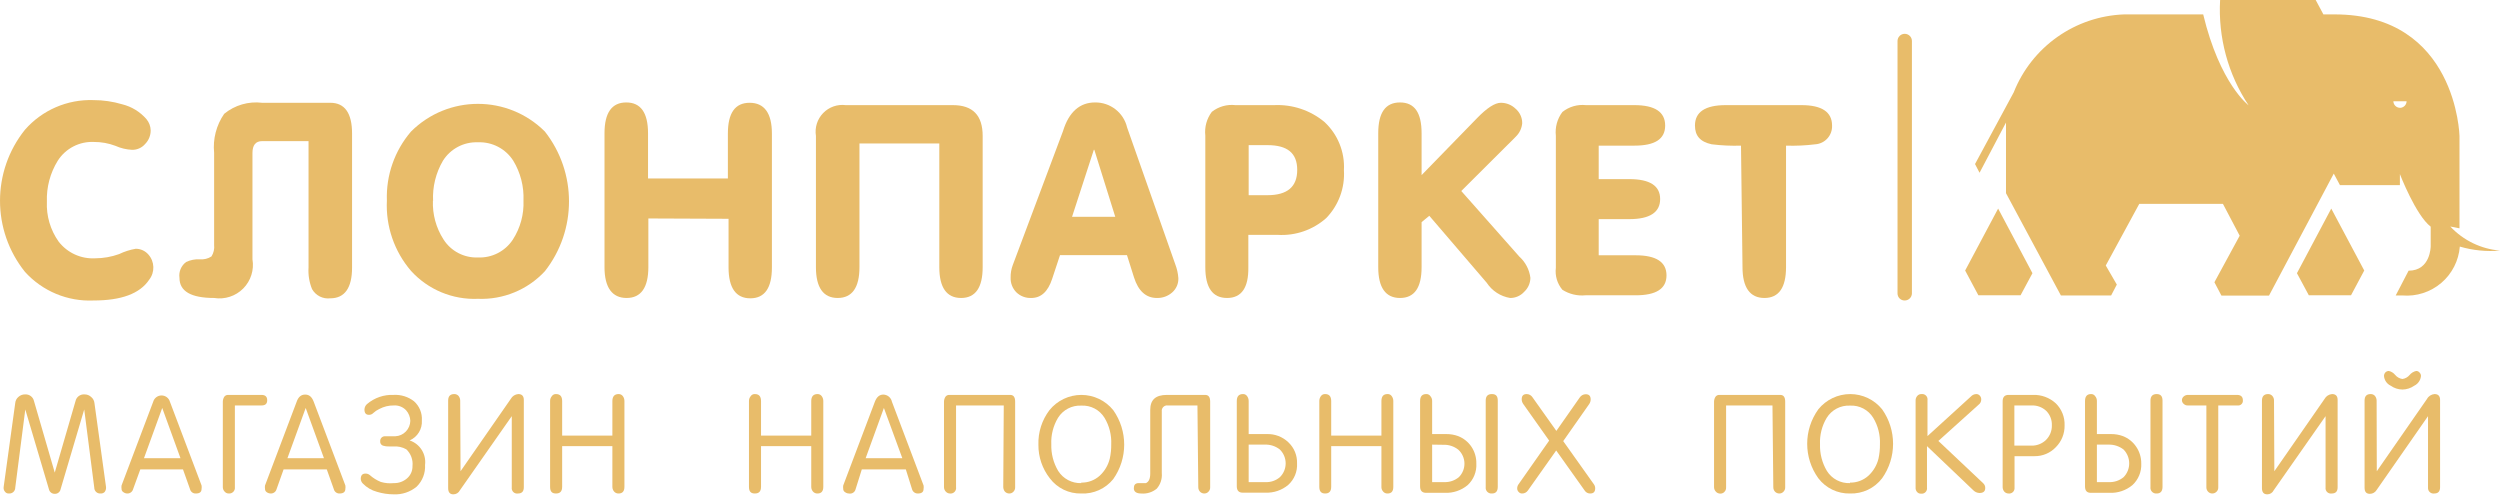
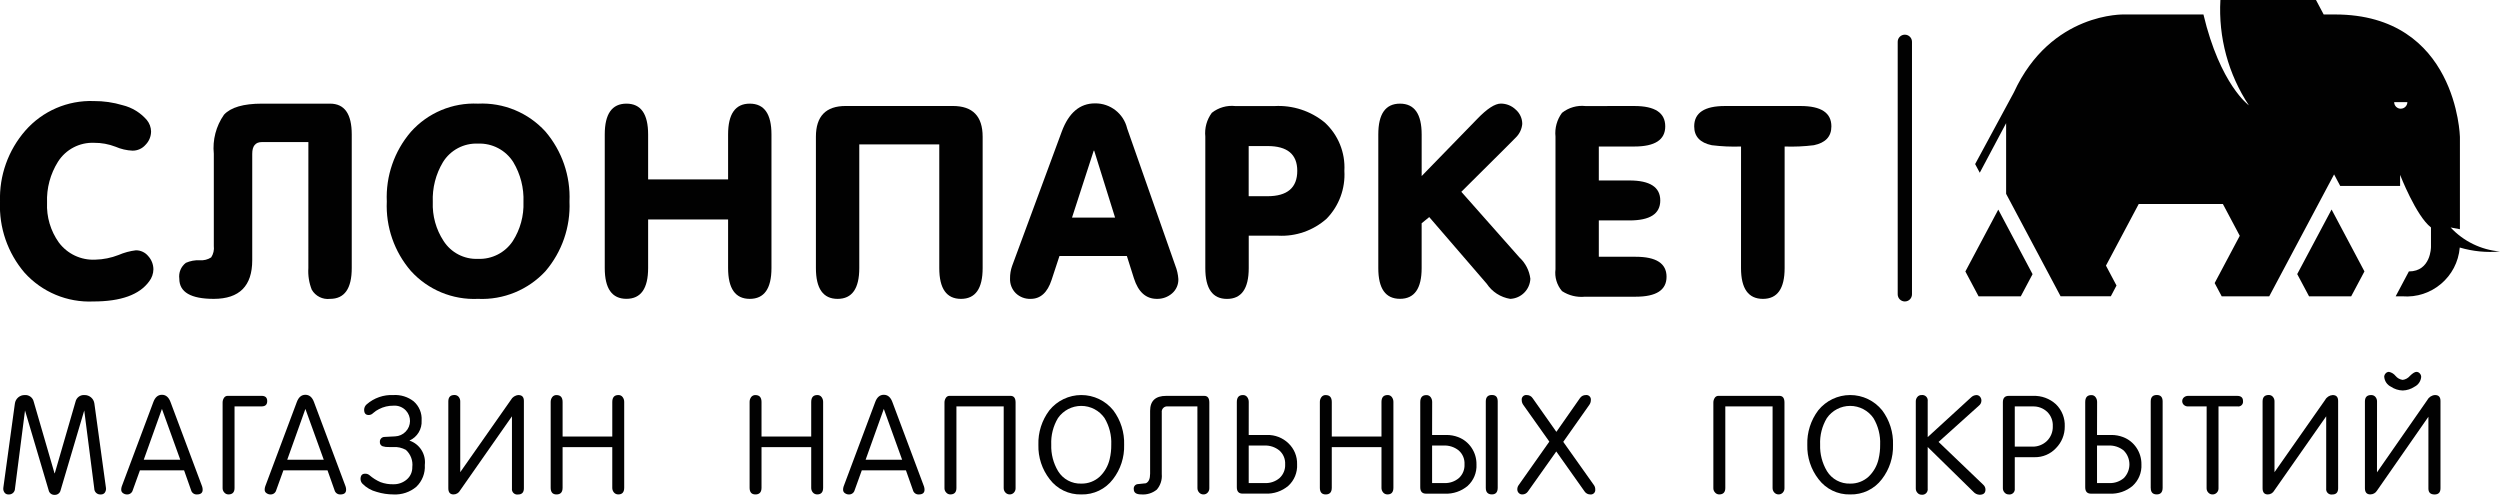
- <svg xmlns="http://www.w3.org/2000/svg" width="149.341" height="29.532" viewBox="0 0 149.341 29.532">
-   <g id="slonparket" transform="translate(-52.889 -56.14)">
-     <path id="Контур_1" data-name="Контур 1" d="M167.1,73.67a.43.43,0,0,1-.43.42h0a.42.42,0,0,1-.43-.42V58.59a.43.43,0,0,1,.43-.43h0a.43.43,0,0,1,.43.43Z" fill="#e8bc6a" />
-     <path id="Контур_2" data-name="Контур 2" d="M58.48,74.09a5.21,5.21,0,0,1-4.1-1.71,6.79,6.79,0,0,1,0-8.49,5.2,5.2,0,0,1,4.09-1.77,6,6,0,0,1,1.72.25,2.8,2.8,0,0,1,1.45.89,1.08,1.08,0,0,1,.25.67,1.15,1.15,0,0,1-.33.81,1,1,0,0,1-.78.35,2.75,2.75,0,0,1-1-.24,3.59,3.59,0,0,0-1.28-.23,2.43,2.43,0,0,0-2.16,1.12,4.36,4.36,0,0,0-.65,2.45,3.82,3.82,0,0,0,.7,2.38,2.58,2.58,0,0,0,2.19,1A4.23,4.23,0,0,0,60,71.32,3.77,3.77,0,0,1,61,71a1,1,0,0,1,.75.34,1.177,1.177,0,0,1,.05,1.51C61.24,73.69,60.12,74.09,58.48,74.09Z" fill="#e8bc6a" />
-     <path id="Контур_3" data-name="Контур 3" d="M71.32,64.57H68.55c-.39,0-.58.24-.58.71v6.35a2,2,0,0,1-2.29,2.31q-2.07,0-2.07-1.2a1,1,0,0,1,.4-.95,1.69,1.69,0,0,1,.82-.16,1.09,1.09,0,0,0,.69-.17,1.06,1.06,0,0,0,.16-.69v-5.5a3.49,3.49,0,0,1,.6-2.33,3,3,0,0,1,2.27-.66h4.07c.86,0,1.3.61,1.3,1.84v8c0,1.22-.44,1.84-1.3,1.84a1.1,1.1,0,0,1-1.09-.55,2.9,2.9,0,0,1-.21-1.29Z" fill="#e8bc6a" />
-     <path id="Контур_4" data-name="Контур 4" d="M76,68.12A6,6,0,0,1,77.44,64a5.66,5.66,0,0,1,8,0,6.76,6.76,0,0,1,0,8.34,5.17,5.17,0,0,1-4,1.65,5.11,5.11,0,0,1-4-1.67A6,6,0,0,1,76,68.12Zm2.75,0a4,4,0,0,0,.63,2.32,2.33,2.33,0,0,0,2.06,1.08,2.37,2.37,0,0,0,2.08-1.06,4,4,0,0,0,.64-2.34,4.25,4.25,0,0,0-.61-2.38,2.39,2.39,0,0,0-2.11-1.1,2.36,2.36,0,0,0-2.09,1.1,4.33,4.33,0,0,0-.59,2.41Z" fill="#e8bc6a" />
-     <path id="Контур_5" data-name="Контур 5" d="M91.62,69.19v2.9c0,1.23-.44,1.85-1.3,1.85S89,73.32,89,72.1v-8c0-1.23.44-1.84,1.3-1.84s1.3.61,1.3,1.84v2.7h4.77V64.12c0-1.23.43-1.84,1.3-1.84S99,62.89,99,64.12v8c0,1.22-.43,1.84-1.29,1.84s-1.3-.62-1.3-1.85v-2.9Z" fill="#e8bc6a" />
-     <path id="Контур_6" data-name="Контур 6" d="M104.23,64.71V72.1c0,1.22-.44,1.84-1.3,1.84s-1.3-.62-1.3-1.84V64.26a1.6,1.6,0,0,1,1.78-1.84h6.4c1.19,0,1.78.61,1.78,1.84V72.1c0,1.22-.43,1.84-1.29,1.84s-1.3-.62-1.3-1.84V64.71Z" fill="#e8bc6a" />
-     <path id="Контур_7" data-name="Контур 7" d="M118.3,62.26a1.94,1.94,0,0,1,1.92,1.5l2.88,8.18a2.86,2.86,0,0,1,.18.81,1.08,1.08,0,0,1-.37.86,1.32,1.32,0,0,1-.91.33c-.65,0-1.11-.41-1.37-1.23l-.42-1.33h-4l-.47,1.42c-.25.76-.66,1.14-1.25,1.14a1.21,1.21,0,0,1-.89-.34,1.19,1.19,0,0,1-.34-.88,2,2,0,0,1,.13-.75l3-8C116.74,62.82,117.4,62.26,118.3,62.26Zm-.07,2.83-1.3,4h2.58l-1.25-4Z" fill="#e8bc6a" />
-     <path id="Контур_8" data-name="Контур 8" d="M126.19,73.94c-.87,0-1.3-.62-1.3-1.84V64.24a2,2,0,0,1,.39-1.42,1.93,1.93,0,0,1,1.41-.4H129a4.38,4.38,0,0,1,3,1,3.65,3.65,0,0,1,1.17,2.89,3.77,3.77,0,0,1-1.06,2.86,4,4,0,0,1-2.9,1h-1.75V72.1C127.48,73.33,127.05,73.94,126.19,73.94Zm1.29-6.14h1.12c1.19,0,1.78-.5,1.78-1.51s-.59-1.48-1.78-1.48h-1.12Z" fill="#e8bc6a" />
-     <path id="Контур_9" data-name="Контур 9" d="M135.22,72.1v-8c0-1.23.43-1.84,1.3-1.84s1.29.61,1.29,1.84v2.5l3.31-3.4c.59-.61,1.07-.92,1.42-.92a1.26,1.26,0,0,1,.89.36,1.12,1.12,0,0,1,.39.86,1.26,1.26,0,0,1-.37.79s-.23.24-.66.66l-2.61,2.6,3.47,3.92a2.05,2.05,0,0,1,.66,1.27,1.16,1.16,0,0,1-.37.83,1.12,1.12,0,0,1-.84.37,2.07,2.07,0,0,1-1.4-.91l-3.43-4-.46.38V72.1c0,1.23-.43,1.84-1.29,1.84S135.22,73.32,135.22,72.1Z" fill="#e8bc6a" />
-     <path id="Контур_10" data-name="Контур 10" d="M150.52,62.42c1.23,0,1.84.41,1.84,1.22s-.61,1.2-1.84,1.2h-2.13v2h1.83c1.23,0,1.84.4,1.84,1.19s-.61,1.2-1.84,1.2h-1.83v2.16h2.21c1.22,0,1.84.4,1.84,1.2s-.62,1.19-1.84,1.19h-3a2.18,2.18,0,0,1-1.38-.33,1.71,1.71,0,0,1-.39-1.31V64.25a2,2,0,0,1,.39-1.42,1.93,1.93,0,0,1,1.41-.41Z" fill="#e8bc6a" />
-     <path id="Контур_11" data-name="Контур 11" d="M156.89,64.84a11.3,11.3,0,0,1-1.75-.08c-.7-.15-1-.52-1-1.12,0-.81.61-1.22,1.84-1.22h4.52c1.22,0,1.83.41,1.83,1.22a1.077,1.077,0,0,1-1,1.12,11.3,11.3,0,0,1-1.75.08V72.1c0,1.22-.43,1.84-1.29,1.84s-1.31-.62-1.31-1.84Z" fill="#e8bc6a" />
-     <path id="Контур_12" data-name="Контур 12" d="M170.28,72.3l.79,1.48h2.52l.71-1.32-2.05-3.86Z" fill="#e8bc6a" />
-     <path id="Контур_13" data-name="Контур 13" d="M190.1,72.46l.71,1.32h2.52l.79-1.48-1.97-3.7Z" fill="#e8bc6a" />
-     <path id="Контур_14" data-name="Контур 14" d="M199.26,69.67l.55.11V64.26S199.65,57,192.35,57h-.67l-.46-.86h-5.71a10.35,10.35,0,0,0,1.7,6.29S185.5,61.16,184.5,57h-4.72a7.39,7.39,0,0,0-6.6,4.66l-2.31,4.28.27.52,1.58-3v4.22L176,73.79h3l.34-.65L178.68,72l2-3.68h5l1,1.9L185.17,73l.42.8h2.84l3.87-7.29.37.69h3.58v-.66s.95,2.46,1.84,3.14v1.17s0,1.46-1.32,1.46L196,73.79h.4a3.18,3.18,0,0,0,3.43-2.92,6.55,6.55,0,0,0,2.4.24,4.6,4.6,0,0,1-2.97-1.44Zm-3-7.09a.4.4,0,0,1-.4-.39h.79a.4.4,0,0,1-.36.39Z" fill="#e8bc6a" />
-     <path id="Контур_15" data-name="Контур 15" d="M56.17,85.64a.35.35,0,0,1-.36-.28L54.4,80.6l-.6,4.67a.35.35,0,0,1-.38.35.27.27,0,0,1-.22-.09.36.36,0,0,1-.09-.32l.69-5a.53.53,0,0,1,.19-.36.57.57,0,0,1,.4-.15.51.51,0,0,1,.53.4l1.24,4.27h0L57.4,80.1a.51.51,0,0,1,.54-.4.56.56,0,0,1,.39.15.54.54,0,0,1,.2.36l.69,5a.42.42,0,0,1-.08.32.31.31,0,0,1-.24.09.35.35,0,0,1-.38-.35l-.6-4.67-1.41,4.76a.34.34,0,0,1-.34.28Z" fill="#e8bc6a" />
-     <path id="Контур_16" data-name="Контур 16" d="M60.49,85.62a.4.4,0,0,1-.23-.08.22.22,0,0,1-.11-.2.6.6,0,0,1,0-.2l1.89-5a.52.52,0,0,1,1,0l1.89,5a.6.6,0,0,1,0,.2c0,.19-.11.28-.34.28a.34.34,0,0,1-.35-.26l-.42-1.18H61.27l-.43,1.18A.35.35,0,0,1,60.49,85.62Zm2.09-5.11-1.09,3h2.18Z" fill="#e8bc6a" />
-     <path id="Контур_17" data-name="Контур 17" d="M66.92,80.36v4.88a.34.34,0,0,1-.37.38.32.32,0,0,1-.24-.11.38.38,0,0,1-.11-.26V80.13a.57.57,0,0,1,.08-.28.27.27,0,0,1,.23-.12h2c.23,0,.34.11.34.32s-.11.31-.34.31Z" fill="#e8bc6a" />
-     <path id="Контур_18" data-name="Контур 18" d="M69.06,85.62a.43.43,0,0,1-.24-.08.23.23,0,0,1-.1-.2.6.6,0,0,1,0-.2l1.89-5c.1-.29.27-.43.51-.43s.4.14.51.43l1.89,5a.6.6,0,0,1,0,.2c0,.19-.12.28-.35.28a.34.34,0,0,1-.34-.26l-.42-1.18H69.83l-.42,1.18A.35.35,0,0,1,69.06,85.62Zm2.09-5.11-1.09,3h2.18Z" fill="#e8bc6a" />
-     <path id="Контур_19" data-name="Контур 19" d="M76.41,85a1.16,1.16,0,0,0,.79-.28.94.94,0,0,0,.33-.74,1.2,1.2,0,0,0-.37-1,1.37,1.37,0,0,0-.78-.17h-.24a1.07,1.07,0,0,1-.38-.05.25.25,0,0,1-.16-.26.28.28,0,0,1,.28-.3h.63a.92.92,0,0,0,.62-.28.94.94,0,0,0,.27-.64,1,1,0,0,0-.25-.63.93.93,0,0,0-.74-.29,1.79,1.79,0,0,0-.86.21,1.4,1.4,0,0,0-.36.24.34.34,0,0,1-.26.11c-.18,0-.27-.1-.27-.32a.45.45,0,0,1,.15-.32,2.3,2.3,0,0,1,1.6-.55,1.81,1.81,0,0,1,1.21.38,1.41,1.41,0,0,1,.47,1.14,1.22,1.22,0,0,1-.73,1.2,1.36,1.36,0,0,1,.92,1.46,1.68,1.68,0,0,1-.5,1.3,2,2,0,0,1-1.37.46,3.46,3.46,0,0,1-1-.15,1.83,1.83,0,0,1-.85-.5.41.41,0,0,1-.12-.27c0-.21.09-.32.28-.32a.39.39,0,0,1,.26.09,2.25,2.25,0,0,0,.66.41A2,2,0,0,0,76.41,85Z" fill="#e8bc6a" />
-     <path id="Контур_20" data-name="Контур 20" d="M80.4,84.29l3-4.32a.56.56,0,0,1,.45-.29c.22,0,.33.12.33.35v5.22c0,.25-.12.37-.35.37a.32.32,0,0,1-.37-.36V81l-3.1,4.43a.43.43,0,0,1-.39.24c-.2,0-.31-.12-.31-.37V80.07c0-.26.12-.39.37-.39a.33.33,0,0,1,.25.11.45.45,0,0,1,.1.28Z" fill="#e8bc6a" />
-     <path id="Контур_21" data-name="Контур 21" d="M89.47,82.16V80.1c0-.28.13-.42.37-.42a.3.3,0,0,1,.26.13.48.48,0,0,1,.09.29v5.12c0,.27-.12.4-.35.4a.34.34,0,0,1-.27-.12.43.43,0,0,1-.1-.28V82.79h-3v2.43c0,.27-.12.4-.37.4s-.35-.13-.35-.4V80.1a.43.43,0,0,1,.1-.29.28.28,0,0,1,.25-.13c.25,0,.37.14.37.42v2.06Z" fill="#e8bc6a" />
-     <path id="Контур_22" data-name="Контур 22" d="M101.35,82.16V80.1c0-.28.13-.42.37-.42a.3.3,0,0,1,.26.13.48.48,0,0,1,.09.29v5.12c0,.27-.12.4-.35.4a.34.34,0,0,1-.27-.12.43.43,0,0,1-.1-.28V82.79h-3v2.43c0,.27-.12.4-.37.4s-.35-.13-.35-.4V80.1a.43.43,0,0,1,.1-.29.28.28,0,0,1,.25-.13c.25,0,.37.14.37.42v2.06Z" fill="#e8bc6a" />
-     <path id="Контур_23" data-name="Контур 23" d="M103.6,85.62a.4.4,0,0,1-.23-.08.22.22,0,0,1-.11-.2.6.6,0,0,1,0-.2l1.89-5c.11-.29.28-.43.51-.43a.539.539,0,0,1,.51.43l1.89,5a.6.6,0,0,1,0,.2c0,.19-.11.28-.34.28a.35.35,0,0,1-.35-.26L107,84.18h-2.63L104,85.36A.34.34,0,0,1,103.6,85.62Zm2.09-5.11-1.09,3h2.19Z" fill="#e8bc6a" />
-     <path id="Контур_24" data-name="Контур 24" d="M112.85,80.36H110v4.88a.33.33,0,0,1-.37.38.34.34,0,0,1-.24-.11.38.38,0,0,1-.11-.26V80.13a.57.57,0,0,1,.08-.28.27.27,0,0,1,.23-.12h3.64c.2,0,.3.13.3.4v5.12a.35.35,0,0,1-.1.26.33.33,0,0,1-.25.11.36.36,0,0,1-.26-.11.45.45,0,0,1-.1-.27Z" fill="#e8bc6a" />
-     <path id="Контур_25" data-name="Контур 25" d="M117.48,85.62a2.28,2.28,0,0,1-1.88-.91,3.2,3.2,0,0,1-.68-2,3.25,3.25,0,0,1,.66-2.07,2.45,2.45,0,0,1,3.81,0,3.57,3.57,0,0,1,0,4.12A2.32,2.32,0,0,1,117.48,85.62Zm0-.65a1.6,1.6,0,0,0,1.11-.42,2.05,2.05,0,0,0,.59-1,3.75,3.75,0,0,0,.09-.87,2.83,2.83,0,0,0-.4-1.58,1.53,1.53,0,0,0-1.39-.73,1.55,1.55,0,0,0-1.39.73,2.83,2.83,0,0,0-.4,1.58,2.94,2.94,0,0,0,.41,1.59,1.57,1.57,0,0,0,1.38.73Z" fill="#e8bc6a" />
-     <path id="Контур_26" data-name="Контур 26" d="M124.42,80.36h-1.77a.32.32,0,0,0-.36.36V84.4a1.24,1.24,0,0,1-.3.93,1.28,1.28,0,0,1-.93.29c-.29,0-.44-.11-.44-.31s.08-.29.25-.31h.47c.17-.07.26-.26.26-.57v-3.8c0-.6.31-.9,1-.9h2.28c.2,0,.3.13.3.4v5.12a.35.35,0,0,1-.1.26.33.33,0,0,1-.25.11.36.36,0,0,1-.26-.11.39.39,0,0,1-.1-.27Z" fill="#e8bc6a" />
-     <path id="Контур_27" data-name="Контур 27" d="M127.48,82.07h1.09a1.77,1.77,0,0,1,1.28.49,1.65,1.65,0,0,1,.52,1.26,1.61,1.61,0,0,1-.53,1.29,2,2,0,0,1-1.36.46h-1.36c-.23,0-.35-.13-.35-.38V80.1c0-.28.12-.42.37-.42a.28.28,0,0,1,.25.13.48.48,0,0,1,.09.29Zm0,.63v2.24h1a1.24,1.24,0,0,0,.87-.3,1.159,1.159,0,0,0-.01-1.65,1.36,1.36,0,0,0-.89-.29Z" fill="#e8bc6a" />
-     <path id="Контур_28" data-name="Контур 28" d="M135.41,82.16V80.1q0-.42.36-.42a.28.28,0,0,1,.26.13.48.48,0,0,1,.09.29v5.12c0,.27-.11.4-.35.4a.32.32,0,0,1-.26-.12.39.39,0,0,1-.1-.28V82.79h-3v2.43c0,.27-.12.4-.36.4s-.35-.13-.35-.4V80.1a.48.48,0,0,1,.09-.29.29.29,0,0,1,.26-.13q.36,0,.36.42v2.06Z" fill="#e8bc6a" />
-     <path id="Контур_29" data-name="Контур 29" d="M138.44,82.07h.85a2,2,0,0,1,.7.12,1.7,1.7,0,0,1,.8.64,1.74,1.74,0,0,1,.29,1,1.63,1.63,0,0,1-.52,1.29,2,2,0,0,1-1.36.46h-1.12c-.24,0-.36-.13-.36-.38V80.1c0-.28.12-.42.37-.42a.28.28,0,0,1,.25.13.43.43,0,0,1,.1.29Zm0,.63v2.24h.72a1.29,1.29,0,0,0,.88-.3A1.136,1.136,0,0,0,140,83a1.36,1.36,0,0,0-.89-.29Zm3.2,2.53V80.07c0-.26.12-.39.37-.39s.35.13.35.39v5.15c0,.27-.12.4-.35.4a.343.343,0,0,1-.37-.39Z" fill="#e8bc6a" />
-     <path id="Контур_30" data-name="Контур 30" d="M148.18,85.31c0,.21-.1.31-.3.31a.38.38,0,0,1-.33-.18l-1.7-2.39-1.69,2.39a.41.41,0,0,1-.34.18.26.26,0,0,1-.21-.09.29.29,0,0,1-.09-.22.41.41,0,0,1,.08-.24l1.83-2.61-1.55-2.19a.49.49,0,0,1-.09-.28c0-.21.1-.31.3-.31a.42.42,0,0,1,.35.2l1.42,2,1.4-2a.43.43,0,0,1,.35-.19c.2,0,.3.1.3.31a.49.49,0,0,1-.09.28l-1.55,2.21,1.84,2.59A.4.4,0,0,1,148.18,85.31Z" fill="#e8bc6a" />
-     <path id="Контур_31" data-name="Контур 31" d="M158.77,80.36H156v4.88a.35.35,0,0,1-.61.27.38.38,0,0,1-.11-.26V80.13a.57.57,0,0,1,.08-.28.27.27,0,0,1,.23-.12h3.64c.2,0,.3.13.3.4v5.12a.35.35,0,0,1-.1.26.33.33,0,0,1-.25.11.36.36,0,0,1-.26-.11.39.39,0,0,1-.1-.27Z" fill="#e8bc6a" />
-     <path id="Контур_32" data-name="Контур 32" d="M163.4,85.62a2.31,2.31,0,0,1-1.89-.91,3.52,3.52,0,0,1,0-4.12,2.45,2.45,0,0,1,3.81,0,3.57,3.57,0,0,1,0,4.12,2.32,2.32,0,0,1-1.92.91Zm0-.65a1.6,1.6,0,0,0,1.11-.42,2.05,2.05,0,0,0,.59-1,3.751,3.751,0,0,0,.09-.87,2.83,2.83,0,0,0-.4-1.58,1.53,1.53,0,0,0-1.39-.73,1.55,1.55,0,0,0-1.39.73,2.83,2.83,0,0,0-.4,1.58,2.94,2.94,0,0,0,.41,1.59,1.55,1.55,0,0,0,1.38.73Z" fill="#e8bc6a" />
-     <path id="Контур_33" data-name="Контур 33" d="M167.32,85.26V80.07a.4.4,0,0,1,.1-.28.31.31,0,0,1,.25-.11.32.32,0,0,1,.36.37v2.14l2.59-2.36a.45.45,0,0,1,.32-.15.27.27,0,0,1,.22.1.32.32,0,0,1,.08.23.37.37,0,0,1-.15.3l-2.41,2.17L171.35,85a.37.37,0,0,1,.13.29c0,.2-.11.3-.35.3a.55.55,0,0,1-.37-.17L168,82.79v2.47a.32.32,0,0,1-.36.37.29.29,0,0,1-.24-.11.36.36,0,0,1-.08-.26Z" fill="#e8bc6a" />
-     <path id="Контур_34" data-name="Контур 34" d="M176.22,81.55a1.79,1.79,0,0,1-.52,1.3,1.72,1.72,0,0,1-1.28.54h-1.19v1.88a.32.32,0,0,1-.36.35.34.34,0,0,1-.25-.11.42.42,0,0,1-.1-.26V80.11c0-.25.12-.38.35-.38h1.46a1.92,1.92,0,0,1,1.36.5,1.75,1.75,0,0,1,.53,1.32Zm-3-1.19v2.4h1a1.21,1.21,0,0,0,.89-.34,1.19,1.19,0,0,0,.35-.88,1.16,1.16,0,0,0-.34-.86,1.21,1.21,0,0,0-.87-.32Z" fill="#e8bc6a" />
-     <path id="Контур_35" data-name="Контур 35" d="M178.15,82.07H179a2,2,0,0,1,.7.12,1.7,1.7,0,0,1,.8.64,1.75,1.75,0,0,1,.3,1,1.64,1.64,0,0,1-.53,1.29,2,2,0,0,1-1.36.46h-1.12c-.24,0-.35-.13-.35-.38V80.1q0-.42.36-.42a.28.28,0,0,1,.25.13.43.43,0,0,1,.1.29Zm0,.63v2.24h.72a1.29,1.29,0,0,0,.88-.3,1.183,1.183,0,0,0-.01-1.65,1.41,1.41,0,0,0-.9-.29Zm3.2,2.53V80.07c0-.26.13-.39.37-.39s.35.13.35.39v5.15c0,.27-.12.4-.35.4a.343.343,0,0,1-.37-.39Z" fill="#e8bc6a" />
-     <path id="Контур_36" data-name="Контур 36" d="M184.69,80.36h-1.12a.32.32,0,0,1-.23-.09.285.285,0,0,1,0-.45.37.37,0,0,1,.25-.09h2.93c.23,0,.35.11.35.32a.28.28,0,0,1-.32.31H185.4v4.89a.34.34,0,0,1-.1.26.36.36,0,0,1-.26.11.34.34,0,0,1-.25-.11.37.37,0,0,1-.1-.26Z" fill="#e8bc6a" />
-     <path id="Контур_37" data-name="Контур 37" d="M188.75,84.29l3-4.32a.56.56,0,0,1,.45-.29c.22,0,.33.12.33.35v5.22c0,.25-.12.37-.35.37a.32.32,0,0,1-.37-.36V81l-3.1,4.43a.42.42,0,0,1-.38.24c-.21,0-.32-.12-.32-.37V80.07c0-.26.13-.39.37-.39a.33.33,0,0,1,.25.11.4.4,0,0,1,.1.28Z" fill="#e8bc6a" />
-     <path id="Контур_38" data-name="Контур 38" d="M194.87,84.29h0l3-4.32a.56.56,0,0,1,.45-.29c.22,0,.33.12.33.35v5.22c0,.25-.12.37-.35.37a.327.327,0,0,1-.37-.35V81l-3.07,4.41a.47.47,0,0,1-.4.23c-.22,0-.32-.12-.32-.37v-5.2q0-.39.36-.39a.33.33,0,0,1,.26.11.45.45,0,0,1,.1.28Zm.43-5.69a.32.32,0,0,1,.08-.21.29.29,0,0,1,.21-.09.67.67,0,0,1,.38.24.7.7,0,0,0,.43.24.68.68,0,0,0,.43-.24.72.72,0,0,1,.39-.24.25.25,0,0,1,.2.09.29.29,0,0,1,.09.21.72.72,0,0,1-.4.58,1.27,1.27,0,0,1-.71.23,1.24,1.24,0,0,1-.7-.23A.7.7,0,0,1,195.3,78.6Z" fill="#e8bc6a" />
+ <svg xmlns="http://www.w3.org/2000/svg" width="242.098" height="47.922" viewBox="0 0 242.098 47.922">
+   <g transform="translate(-52.908 -56.089)">
+     <g transform="translate(52.908 56.089)">
+       <path d="M167.625,83.306a.689.689,0,0,1-.692.689h0a.689.689,0,0,1-.691-.689V58.851a.689.689,0,0,1,.691-.691h0a.69.69,0,0,1,.692.691Z" transform="translate(17.53 -54.802)" fill="#010101" />
+       <g transform="translate(0 9.786)">
+         <path d="M61.945,81.532a8.458,8.458,0,0,1-6.656-2.781,9.935,9.935,0,0,1-2.38-6.887,9.968,9.968,0,0,1,2.457-6.883,8.417,8.417,0,0,1,6.629-2.857,9.5,9.5,0,0,1,2.784.4,4.5,4.5,0,0,1,2.354,1.443,1.8,1.8,0,0,1,.405,1.09,1.847,1.847,0,0,1-.533,1.3,1.649,1.649,0,0,1-1.262.571,4.634,4.634,0,0,1-1.647-.381,5.632,5.632,0,0,0-2.074-.379,3.95,3.95,0,0,0-3.494,1.824,6.947,6.947,0,0,0-1.064,3.973A6.171,6.171,0,0,0,58.6,75.813a4.145,4.145,0,0,0,3.543,1.67,6.6,6.6,0,0,0,2.251-.454,6.125,6.125,0,0,1,1.67-.452,1.531,1.531,0,0,1,1.2.563,1.926,1.926,0,0,1,.5,1.281,1.954,1.954,0,0,1-.409,1.164Q65.943,81.533,61.945,81.532Z" transform="translate(-52.908 -62.124)" fill="#010101" />
+         <path d="M76.117,66h-4.5q-.939,0-.937,1.142V77.443q0,3.736-3.72,3.741-3.34,0-3.342-1.949a1.655,1.655,0,0,1,.634-1.54,2.983,2.983,0,0,1,1.341-.251,1.76,1.76,0,0,0,1.112-.277,1.662,1.662,0,0,0,.255-1.112V67.132a5.611,5.611,0,0,1,.984-3.78q.99-1.073,3.673-1.073h6.6q2.1,0,2.1,2.982V78.2q0,2.984-2.1,2.984a1.8,1.8,0,0,1-1.771-.885,4.857,4.857,0,0,1-.331-2.1Z" transform="translate(-46.254 -62.028)" fill="#010101" />
+         <path d="M76.008,71.755a9.711,9.711,0,0,1,2.33-6.744,8.2,8.2,0,0,1,6.5-2.732,8.29,8.29,0,0,1,6.53,2.7A9.775,9.775,0,0,1,93.7,71.755a9.753,9.753,0,0,1-2.328,6.75,8.38,8.38,0,0,1-6.53,2.679,8.257,8.257,0,0,1-6.5-2.7A9.641,9.641,0,0,1,76.008,71.755Zm4.454.05A6.417,6.417,0,0,0,81.5,75.567a3.769,3.769,0,0,0,3.339,1.743,3.859,3.859,0,0,0,3.368-1.717,6.565,6.565,0,0,0,1.036-3.788,6.983,6.983,0,0,0-.986-3.864,3.86,3.86,0,0,0-3.418-1.792,3.794,3.794,0,0,0-3.391,1.792A6.956,6.956,0,0,0,80.462,71.805Z" transform="translate(-38.551 -62.028)" fill="#010101" />
+         <path d="M93.225,73.492v4.7q0,2.987-2.1,2.988t-2.1-2.984V65.261q0-2.982,2.1-2.982t2.1,2.988v4.349h7.744V65.267q0-2.989,2.1-2.988t2.1,2.982V78.2q0,2.984-2.1,2.984t-2.1-2.988v-4.7Z" transform="translate(-30.461 -62.028)" fill="#010101" />
+         <path d="M105.836,66.14V78.113q0,2.984-2.1,2.984t-2.1-2.984V65.4q0-2.984,2.885-2.982H114.9q2.885,0,2.883,2.982V78.113q0,2.984-2.1,2.984t-2.1-2.984V66.14Z" transform="translate(-22.624 -61.94)" fill="#010101" />
+         <path d="M121.457,62.263a3.153,3.153,0,0,1,3.112,2.427l4.659,13.269a4.31,4.31,0,0,1,.3,1.313,1.755,1.755,0,0,1-.606,1.39,2.164,2.164,0,0,1-1.471.532q-1.593,0-2.225-1.99l-.684-2.161h-6.528l-.762,2.314c-.4,1.227-1.078,1.837-2.022,1.837a1.975,1.975,0,0,1-1.443-.545,1.9,1.9,0,0,1-.558-1.429,3.5,3.5,0,0,1,.2-1.213l4.809-13.014Q119.254,62.26,121.457,62.263Zm-.126,4.581-2.1,6.478H123.4l-2.022-6.478Z" transform="translate(-15.417 -62.038)" fill="#010101" />
+         <path d="M126.991,81.1q-2.1,0-2.1-2.984V65.378a3.3,3.3,0,0,1,.632-2.3,3.122,3.122,0,0,1,2.278-.653H131.6a7.05,7.05,0,0,1,4.858,1.592,5.9,5.9,0,0,1,1.9,4.683,6.112,6.112,0,0,1-1.719,4.631,6.541,6.541,0,0,1-4.709,1.646h-2.833v3.147Q129.092,81.1,126.991,81.1Zm2.1-9.945h1.819q2.887,0,2.886-2.457,0-2.406-2.886-2.4h-1.819Z" transform="translate(-8.17 -61.94)" fill="#010101" />
+         <path d="M135.222,78.2V65.261q0-2.982,2.1-2.982t2.1,2.988V69.29l5.366-5.516q1.442-1.5,2.3-1.5a2.062,2.062,0,0,1,1.443.584,1.826,1.826,0,0,1,.632,1.391,2.082,2.082,0,0,1-.606,1.291c-.015.018-.37.376-1.06,1.067l-4.234,4.209,5.628,6.358a3.375,3.375,0,0,1,1.057,2.064A2.039,2.039,0,0,1,148,81.184a3.366,3.366,0,0,1-2.277-1.466l-5.568-6.455-.735.6v4.338q0,2.98-2.1,2.979T135.222,78.2Z" transform="translate(-1.749 -62.028)" fill="#010101" />
+         <path d="M153.446,62.42q2.989,0,2.987,1.973,0,1.948-2.987,1.949H150v3.288h2.964q2.987,0,2.987,1.938T152.966,73.5H150v3.519h3.572q2.984,0,2.987,1.934t-2.987,1.934h-4.91a3.433,3.433,0,0,1-2.226-.543,2.717,2.717,0,0,1-.632-2.111V65.381a3.292,3.292,0,0,1,.632-2.3,3.114,3.114,0,0,1,2.277-.657Z" transform="translate(4.828 -61.94)" fill="#010101" />
+         <path d="M158.623,66.342a17.852,17.852,0,0,1-2.836-.126c-1.13-.237-1.7-.842-1.7-1.823q0-1.975,2.987-1.973h7.316q2.984,0,2.982,1.973c0,.981-.563,1.586-1.694,1.823a17.8,17.8,0,0,1-2.834.126V78.113q0,2.984-2.1,2.984-2.123,0-2.124-2.984Z" transform="translate(9.978 -61.94)" fill="#010101" />
+       </g>
+       <g transform="translate(190.325)">
+         <path d="M170.283,74.6l1.281,2.41h4.084l1.142-2.151-3.32-6.25Z" transform="translate(-170.283 -48.311)" fill="#010101" />
+         <path d="M190.1,74.854l1.145,2.151h4.082l1.283-2.41L193.427,68.6Z" transform="translate(-157.964 -48.311)" fill="#010101" />
+         <path d="M216.912,78.116l.9.17V69.345s-.269-11.855-12.1-11.855h-1.093l-.744-1.4-9.257,0a16.792,16.792,0,0,0,2.757,10.2s-2.779-1.988-4.4-8.8h-7.649s-7.118-.258-10.71,7.551l-3.749,6.937.448.838,2.552-4.8v6.843l5.276,9.922h4.863l.55-1.041-1.02-1.928,3.173-5.97h8.148l1.636,3.081L194.062,83.5l.683,1.287h4.6l6.282-11.809.593,1.116h5.8V73.022s1.545,3.982,2.99,5.093v1.9s0,2.359-2.14,2.359l-1.279,2.41h.641a5.168,5.168,0,0,0,5.565-4.725,10.381,10.381,0,0,0,3.892.384A7.392,7.392,0,0,1,216.912,78.116Zm-4.827-11.5a.638.638,0,0,1-.64-.639h1.279A.64.64,0,0,1,212.085,66.613Z" transform="translate(-169.921 -56.089)" fill="#010101" />
+       </g>
+       <g transform="translate(0.317 36.012)">
+         <path d="M58.079,89.348a.562.562,0,0,1-.584-.457l-2.286-7.715-.971,7.561a.576.576,0,0,1-.621.571.463.463,0,0,1-.363-.143.631.631,0,0,1-.143-.519l1.116-8.135a.949.949,0,0,1,.958-.829.828.828,0,0,1,.869.649l2.012,6.927h.026L60.1,80.329a.827.827,0,0,1,.868-.647.949.949,0,0,1,.96.829l1.116,8.135a.645.645,0,0,1-.13.519.477.477,0,0,1-.375.143.575.575,0,0,1-.623-.571l-.971-7.561-2.286,7.715A.563.563,0,0,1,58.079,89.348Z" transform="translate(-53.104 -77.438)" fill="#010101" />
+         <path d="M60.707,89.318a.644.644,0,0,1-.384-.125.383.383,0,0,1-.175-.329.911.911,0,0,1,.052-.323l3.061-8.174c.174-.467.449-.7.83-.7s.657.235.83.7l3.061,8.174a.948.948,0,0,1,.052.323c0,.3-.186.454-.561.454a.551.551,0,0,1-.559-.413l-.678-1.921H61.959L61.268,88.9A.552.552,0,0,1,60.707,89.318Zm3.384-8.283-1.761,4.921h3.537Z" transform="translate(-48.726 -77.448)" fill="#010101" />
+         <path d="M67.358,80.753v7.9c0,.412-.2.621-.589.621a.521.521,0,0,1-.4-.182.6.6,0,0,1-.167-.415v-8.3a.819.819,0,0,1,.13-.448.412.412,0,0,1,.365-.2h3.282c.363,0,.543.169.543.509s-.182.512-.546.512Z" transform="translate(-44.962 -77.407)" fill="#010101" />
+         <path d="M69.276,89.318a.64.64,0,0,1-.384-.125.381.381,0,0,1-.177-.329.948.948,0,0,1,.052-.323l3.061-8.174c.173-.467.449-.7.83-.7s.658.235.83.7l3.061,8.174a.91.91,0,0,1,.052.323c0,.3-.186.454-.559.454a.552.552,0,0,1-.561-.413L74.8,86.983H70.528L69.835,88.9A.551.551,0,0,1,69.276,89.318Zm3.382-8.283L70.9,85.956h3.537Z" transform="translate(-43.401 -77.448)" fill="#010101" />
+         <path d="M77.634,88.321a1.915,1.915,0,0,0,1.279-.459,1.516,1.516,0,0,0,.538-1.2,1.939,1.939,0,0,0-.61-1.66,2.206,2.206,0,0,0-1.258-.285h-.391a1.74,1.74,0,0,1-.621-.076.411.411,0,0,1-.261-.425.452.452,0,0,1,.454-.478c.347-.019.689-.036,1.026-.054a1.487,1.487,0,0,0,1.012-.454,1.481,1.481,0,0,0,.026-2.053,1.492,1.492,0,0,0-1.2-.465,2.965,2.965,0,0,0-1.4.331,2.44,2.44,0,0,0-.577.391.6.6,0,0,1-.423.183c-.293,0-.441-.17-.441-.516a.7.7,0,0,1,.246-.519,3.672,3.672,0,0,1,2.594-.9,2.9,2.9,0,0,1,1.959.611,2.264,2.264,0,0,1,.767,1.852,1.993,1.993,0,0,1-1.18,1.947,2.21,2.21,0,0,1,1.49,2.361,2.692,2.692,0,0,1-.822,2.113,3.177,3.177,0,0,1-2.213.741,5.525,5.525,0,0,1-1.622-.245,2.976,2.976,0,0,1-1.388-.8.674.674,0,0,1-.18-.444c0-.344.146-.519.441-.519a.619.619,0,0,1,.426.146,4.118,4.118,0,0,0,1.065.671A3.33,3.33,0,0,0,77.634,88.321Z" transform="translate(-39.841 -77.438)" fill="#010101" />
+         <path d="M80.838,87.152l4.905-7a.9.9,0,0,1,.725-.469q.533,0,.533.571v8.458c0,.4-.19.6-.566.6a.515.515,0,0,1-.59-.574V81.741L80.82,88.923a.72.72,0,0,1-.631.384c-.337,0-.506-.2-.506-.6V80.3q0-.623.59-.623a.516.516,0,0,1,.412.18.668.668,0,0,1,.152.443Z" transform="translate(-36.585 -77.438)" fill="#010101" />
+         <path d="M91.762,83.7V80.357q0-.674.59-.675a.482.482,0,0,1,.415.2.764.764,0,0,1,.149.473v8.3q0,.649-.564.649a.53.53,0,0,1-.43-.188.677.677,0,0,1-.161-.459V84.727H86.95V88.66q0,.647-.59.647-.564,0-.564-.649v-8.3a.773.773,0,0,1,.148-.473.485.485,0,0,1,.417-.2q.591,0,.59.675V83.7Z" transform="translate(-32.786 -77.438)" fill="#010101" />
+         <path d="M103.642,83.7V80.357q0-.674.59-.675a.482.482,0,0,1,.415.2.774.774,0,0,1,.149.473v8.3c0,.433-.19.649-.564.649a.535.535,0,0,1-.431-.188.676.676,0,0,1-.159-.459V84.727H98.83V88.66c0,.431-.2.647-.59.647q-.564,0-.564-.649v-8.3a.782.782,0,0,1,.146-.473.488.488,0,0,1,.418-.2c.392,0,.59.225.59.675V83.7Z" transform="translate(-25.402 -77.438)" fill="#010101" />
+         <path d="M103.818,89.318a.64.64,0,0,1-.384-.125.383.383,0,0,1-.175-.329.91.91,0,0,1,.052-.323l3.061-8.174c.172-.467.449-.7.83-.7s.657.235.83.7l3.061,8.174a.949.949,0,0,1,.052.323c0,.3-.186.454-.561.454a.551.551,0,0,1-.559-.413l-.679-1.921H105.07l-.692,1.921A.55.55,0,0,1,103.818,89.318Zm3.384-8.283-1.761,4.921h3.535Z" transform="translate(-21.932 -77.448)" fill="#010101" />
+         <path d="M115.049,80.753H110.47v7.9c0,.412-.2.621-.59.621a.518.518,0,0,1-.4-.182.592.592,0,0,1-.167-.415v-8.3a.819.819,0,0,1,.13-.448.409.409,0,0,1,.363-.2h5.9c.328,0,.493.214.493.647v8.3a.6.6,0,0,1-.161.422.53.53,0,0,1-.4.175.551.551,0,0,1-.425-.182.628.628,0,0,1-.165-.439Z" transform="translate(-18.168 -77.407)" fill="#010101" />
+         <path d="M119.074,89.307a3.709,3.709,0,0,1-3.061-1.479,5.187,5.187,0,0,1-1.09-3.321,5.268,5.268,0,0,1,1.064-3.347,3.976,3.976,0,0,1,6.188,0,5.28,5.28,0,0,1,1.051,3.347,5.181,5.181,0,0,1-1.077,3.321A3.722,3.722,0,0,1,119.074,89.307Zm0-1.049a2.571,2.571,0,0,0,1.79-.675,3.409,3.409,0,0,0,.96-1.688,5.734,5.734,0,0,0,.156-1.412,4.637,4.637,0,0,0-.649-2.568,2.746,2.746,0,0,0-4.514,0,4.624,4.624,0,0,0-.649,2.568,4.693,4.693,0,0,0,.662,2.568A2.531,2.531,0,0,0,119.074,88.258Z" transform="translate(-14.683 -77.438)" fill="#010101" />
+         <path d="M126.781,80.753h-2.865a.518.518,0,0,0-.585.585v5.97a2.027,2.027,0,0,1-.48,1.5,2.11,2.11,0,0,1-1.518.465c-.477,0-.713-.169-.713-.506a.428.428,0,0,1,.415-.493c.251-.028.5-.05.752-.079q.416-.178.415-.934V81.182q0-1.452,1.557-1.451h3.684c.329,0,.493.214.493.647v8.3a.6.6,0,0,1-.161.422.53.53,0,0,1-.4.175.547.547,0,0,1-.423-.182.622.622,0,0,1-.167-.439Z" transform="translate(-11.143 -77.407)" fill="#010101" />
+         <path d="M127.926,83.548H129.7a2.876,2.876,0,0,1,2.074.806,2.694,2.694,0,0,1,.838,2.035,2.633,2.633,0,0,1-.856,2.089,3.219,3.219,0,0,1-2.205.751h-2.205c-.381,0-.571-.2-.571-.621v-8.25q0-.674.59-.675a.485.485,0,0,1,.417.2.773.773,0,0,1,.148.473Zm0,1.023v3.635h1.568a2.052,2.052,0,0,0,1.419-.485,1.687,1.687,0,0,0,.542-1.333,1.664,1.664,0,0,0-.561-1.339,2.16,2.16,0,0,0-1.451-.478Z" transform="translate(-7.319 -77.438)" fill="#010101" />
+         <path d="M137.7,83.7V80.357q0-.674.59-.675a.485.485,0,0,1,.417.2.773.773,0,0,1,.148.473v8.3q0,.649-.564.649a.53.53,0,0,1-.43-.188.677.677,0,0,1-.161-.459V84.727h-4.813V88.66q0,.647-.59.647-.564,0-.564-.649v-8.3a.773.773,0,0,1,.148-.473.485.485,0,0,1,.417-.2q.591,0,.59.675V83.7Z" transform="translate(-4.236 -77.438)" fill="#010101" />
+         <path d="M138.878,83.548h1.38a3.139,3.139,0,0,1,1.145.206,2.719,2.719,0,0,1,1.3,1.039,2.819,2.819,0,0,1,.473,1.6,2.627,2.627,0,0,1-.856,2.089,3.217,3.217,0,0,1-2.2.751h-1.818c-.379,0-.571-.2-.571-.621v-8.25c0-.449.2-.675.59-.675a.49.49,0,0,1,.418.2.782.782,0,0,1,.146.473Zm0,1.023v3.635h1.177a2.056,2.056,0,0,0,1.42-.485,1.687,1.687,0,0,0,.542-1.333,1.664,1.664,0,0,0-.561-1.339A2.164,2.164,0,0,0,140,84.571Zm5.2,4.115V80.3c0-.415.2-.623.59-.623s.564.208.564.623v8.354c0,.433-.186.649-.564.649S144.079,89.1,144.079,88.686Z" transform="translate(-0.512 -77.438)" fill="#010101" />
+         <path d="M151.073,88.816a.431.431,0,0,1-.482.491.647.647,0,0,1-.546-.284L147.3,85.146l-2.747,3.877a.646.646,0,0,1-.546.284.455.455,0,0,1-.345-.143.486.486,0,0,1-.136-.349.678.678,0,0,1,.117-.392l2.984-4.232-2.517-3.549a.793.793,0,0,1-.156-.469.435.435,0,0,1,.493-.491.67.67,0,0,1,.571.313l2.291,3.251,2.275-3.254a.672.672,0,0,1,.571-.31.435.435,0,0,1,.493.491.793.793,0,0,1-.156.469l-2.517,3.572,2.984,4.209A.678.678,0,0,1,151.073,88.816Z" transform="translate(3.092 -77.438)" fill="#010101" />
+         <path d="M160.968,80.753h-4.579v7.9c0,.412-.2.621-.59.621a.52.52,0,0,1-.4-.182.592.592,0,0,1-.167-.415v-8.3a.819.819,0,0,1,.13-.448.41.41,0,0,1,.363-.2h5.9c.329,0,.493.214.493.647v8.3a.6.6,0,0,1-.161.422.53.53,0,0,1-.4.175.55.55,0,0,1-.423-.182.622.622,0,0,1-.167-.439Z" transform="translate(10.371 -77.407)" fill="#010101" />
+         <path d="M164.992,89.307a3.711,3.711,0,0,1-3.061-1.479,5.186,5.186,0,0,1-1.088-3.321,5.277,5.277,0,0,1,1.062-3.347,3.976,3.976,0,0,1,6.188,0,5.28,5.28,0,0,1,1.051,3.347,5.181,5.181,0,0,1-1.077,3.321A3.722,3.722,0,0,1,164.992,89.307Zm0-1.049a2.571,2.571,0,0,0,1.79-.675,3.4,3.4,0,0,0,.96-1.688,5.734,5.734,0,0,0,.156-1.412,4.624,4.624,0,0,0-.649-2.568,2.744,2.744,0,0,0-4.513,0,4.61,4.61,0,0,0-.65,2.568,4.692,4.692,0,0,0,.662,2.568A2.533,2.533,0,0,0,164.992,88.258Z" transform="translate(13.857 -77.438)" fill="#010101" />
+         <path d="M167.323,88.735V80.308a.656.656,0,0,1,.154-.444.5.5,0,0,1,.409-.182.526.526,0,0,1,.59.6v3.473l4.192-3.838a.786.786,0,0,1,.516-.233.446.446,0,0,1,.358.159.564.564,0,0,1,.135.379.613.613,0,0,1-.243.488l-3.906,3.512,4.334,4.151a.625.625,0,0,1,.208.469c0,.329-.19.495-.572.495a.849.849,0,0,1-.6-.289l-4.423-4.333v4.02a.528.528,0,0,1-.59.6.522.522,0,0,1-.4-.182A.608.608,0,0,1,167.323,88.735Z" transform="translate(17.884 -77.438)" fill="#010101" />
+         <path d="M178.515,82.689a2.938,2.938,0,0,1-.846,2.1,2.757,2.757,0,0,1-2.069.88h-1.925v3.035a.513.513,0,0,1-.59.571.523.523,0,0,1-.4-.182.6.6,0,0,1-.162-.415V80.352c0-.415.19-.621.568-.621h2.359a3.1,3.1,0,0,1,2.21.811A2.827,2.827,0,0,1,178.515,82.689Zm-4.84-1.936v3.893h1.673a1.972,1.972,0,0,0,1.448-.555,1.913,1.913,0,0,0,.561-1.43,1.821,1.821,0,0,0-.542-1.383,1.94,1.94,0,0,0-1.414-.525Z" transform="translate(21.117 -77.407)" fill="#010101" />
+         <path d="M178.587,83.548h1.382a3.124,3.124,0,0,1,1.143.206,2.711,2.711,0,0,1,1.3,1.039,2.82,2.82,0,0,1,.475,1.6,2.628,2.628,0,0,1-.858,2.089,3.22,3.22,0,0,1-2.2.751h-1.816c-.379,0-.569-.2-.569-.621v-8.25q0-.674.589-.675a.479.479,0,0,1,.413.2.764.764,0,0,1,.149.473Zm0,1.023v3.635h1.179a2.052,2.052,0,0,0,1.419-.485,1.9,1.9,0,0,0-.018-2.672,2.177,2.177,0,0,0-1.454-.478Zm5.2,4.115V80.3q0-.623.59-.623c.375,0,.564.208.564.623v8.354c0,.433-.19.649-.564.649C183.987,89.307,183.791,89.1,183.791,88.686Z" transform="translate(24.17 -77.438)" fill="#010101" />
+         <path d="M185.6,80.753H183.78a.554.554,0,0,1-.381-.143.488.488,0,0,1,.006-.738.6.6,0,0,1,.4-.141h4.749c.378,0,.568.169.568.509a.456.456,0,0,1-.521.512h-1.852v7.929a.581.581,0,0,1-.167.426.562.562,0,0,1-.425.169.528.528,0,0,1-.4-.182.6.6,0,0,1-.162-.413Z" transform="translate(27.773 -77.407)" fill="#010101" />
+         <path d="M189.187,87.152l4.905-7a.9.9,0,0,1,.728-.469q.53,0,.53.571v8.458c0,.4-.19.6-.566.6a.514.514,0,0,1-.59-.574V81.741l-5.025,7.182a.718.718,0,0,1-.629.384c-.337,0-.506-.2-.506-.6V80.3c0-.415.2-.623.592-.623a.506.506,0,0,1,.407.18.652.652,0,0,1,.154.443Z" transform="translate(30.756 -77.438)" fill="#010101" />
+         <path d="M195.313,88.012l.007.006,4.881-7.013a.9.9,0,0,1,.728-.464c.357,0,.533.19.533.571v8.458c0,.4-.19.6-.569.6-.4,0-.6-.19-.6-.571V82.644L195.313,89.8a.747.747,0,0,1-.649.363c-.344,0-.519-.2-.519-.6V81.165c0-.415.2-.623.6-.623a.522.522,0,0,1,.417.18.67.67,0,0,1,.156.443Zm.7-9.218a.49.49,0,0,1,.136-.347.425.425,0,0,1,.329-.149,1.083,1.083,0,0,1,.631.389,1.087,1.087,0,0,0,.694.388,1.1,1.1,0,0,0,.7-.388c.269-.261.477-.389.626-.389a.419.419,0,0,1,.328.149.49.49,0,0,1,.136.347,1.165,1.165,0,0,1-.644.942,2.174,2.174,0,0,1-1.143.365,2.147,2.147,0,0,1-1.14-.365A1.163,1.163,0,0,1,196.016,78.794Z" transform="translate(34.555 -78.298)" fill="#010101" />
+       </g>
+     </g>
  </g>
</svg>
